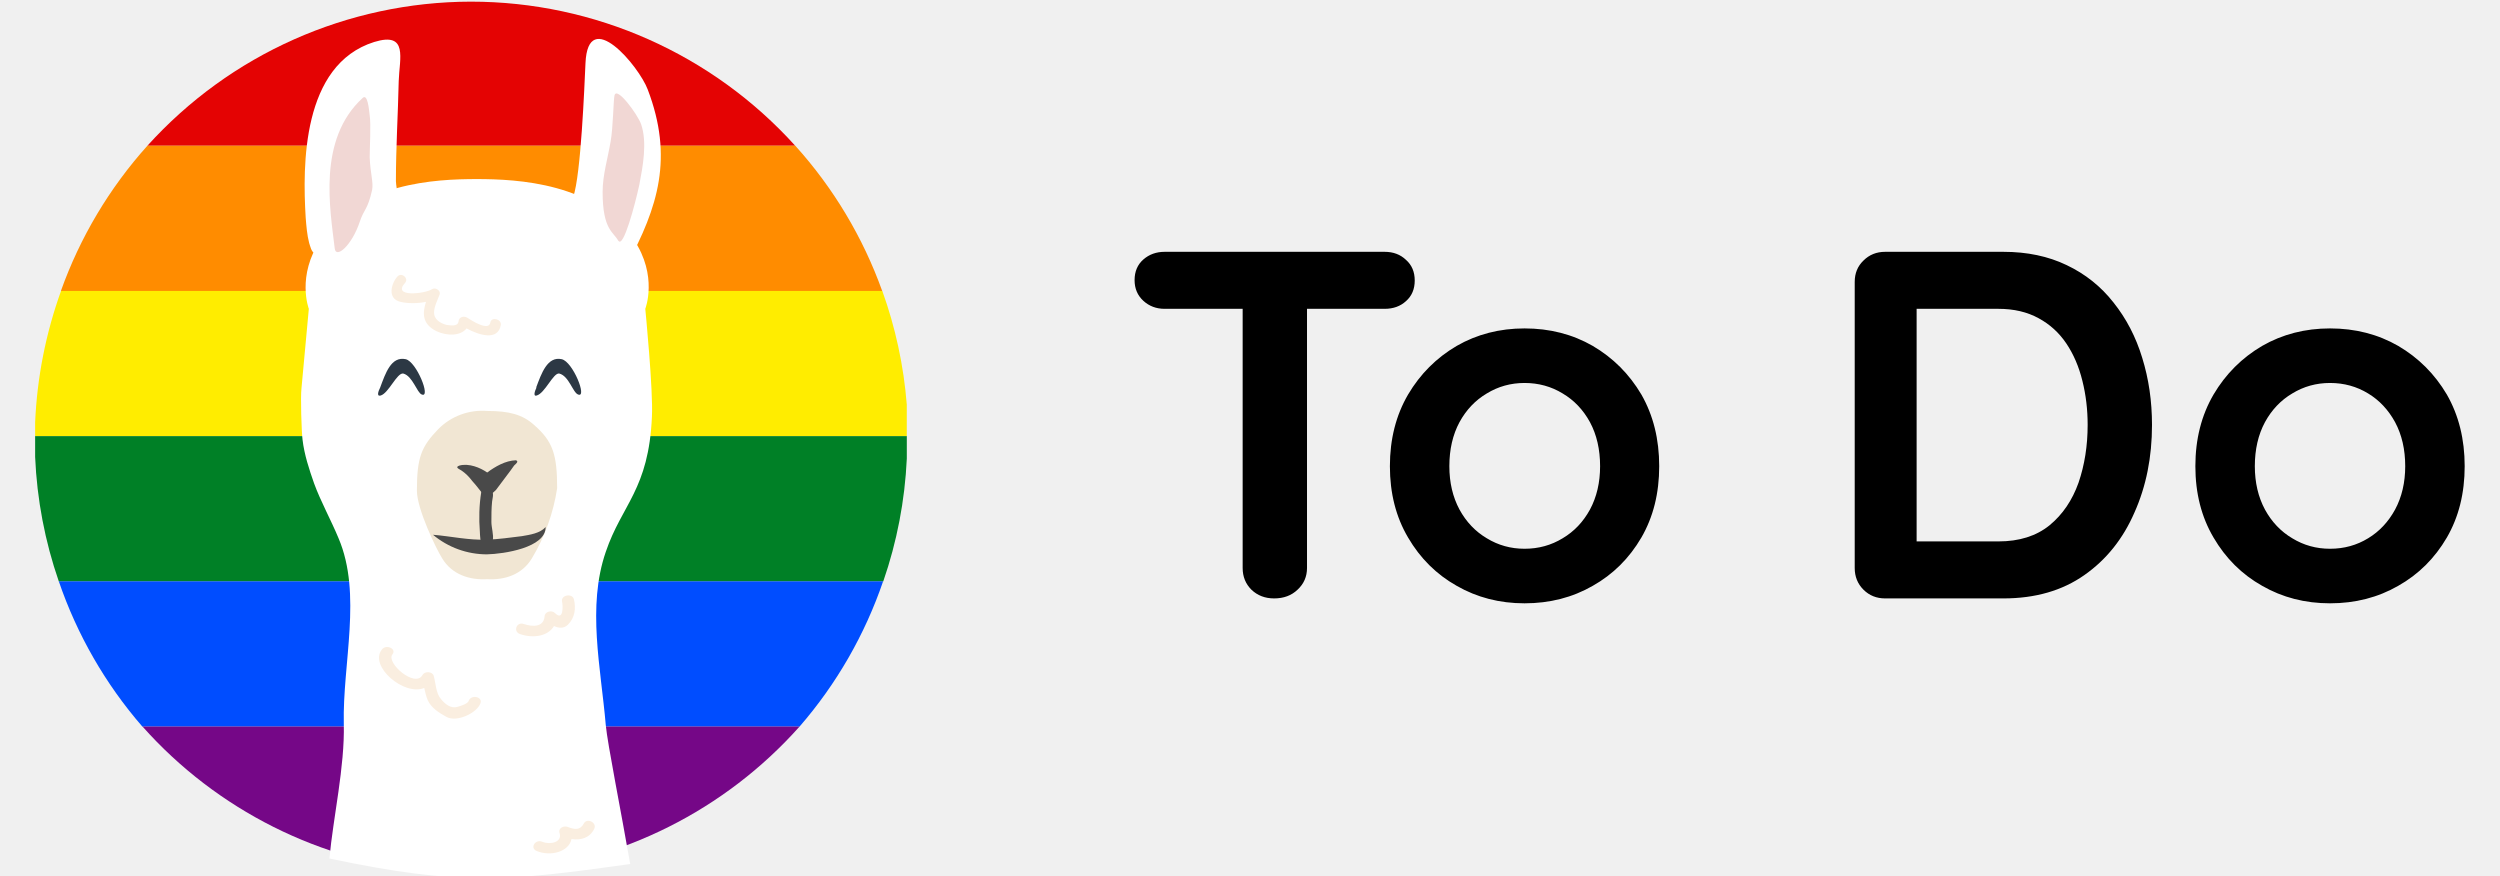
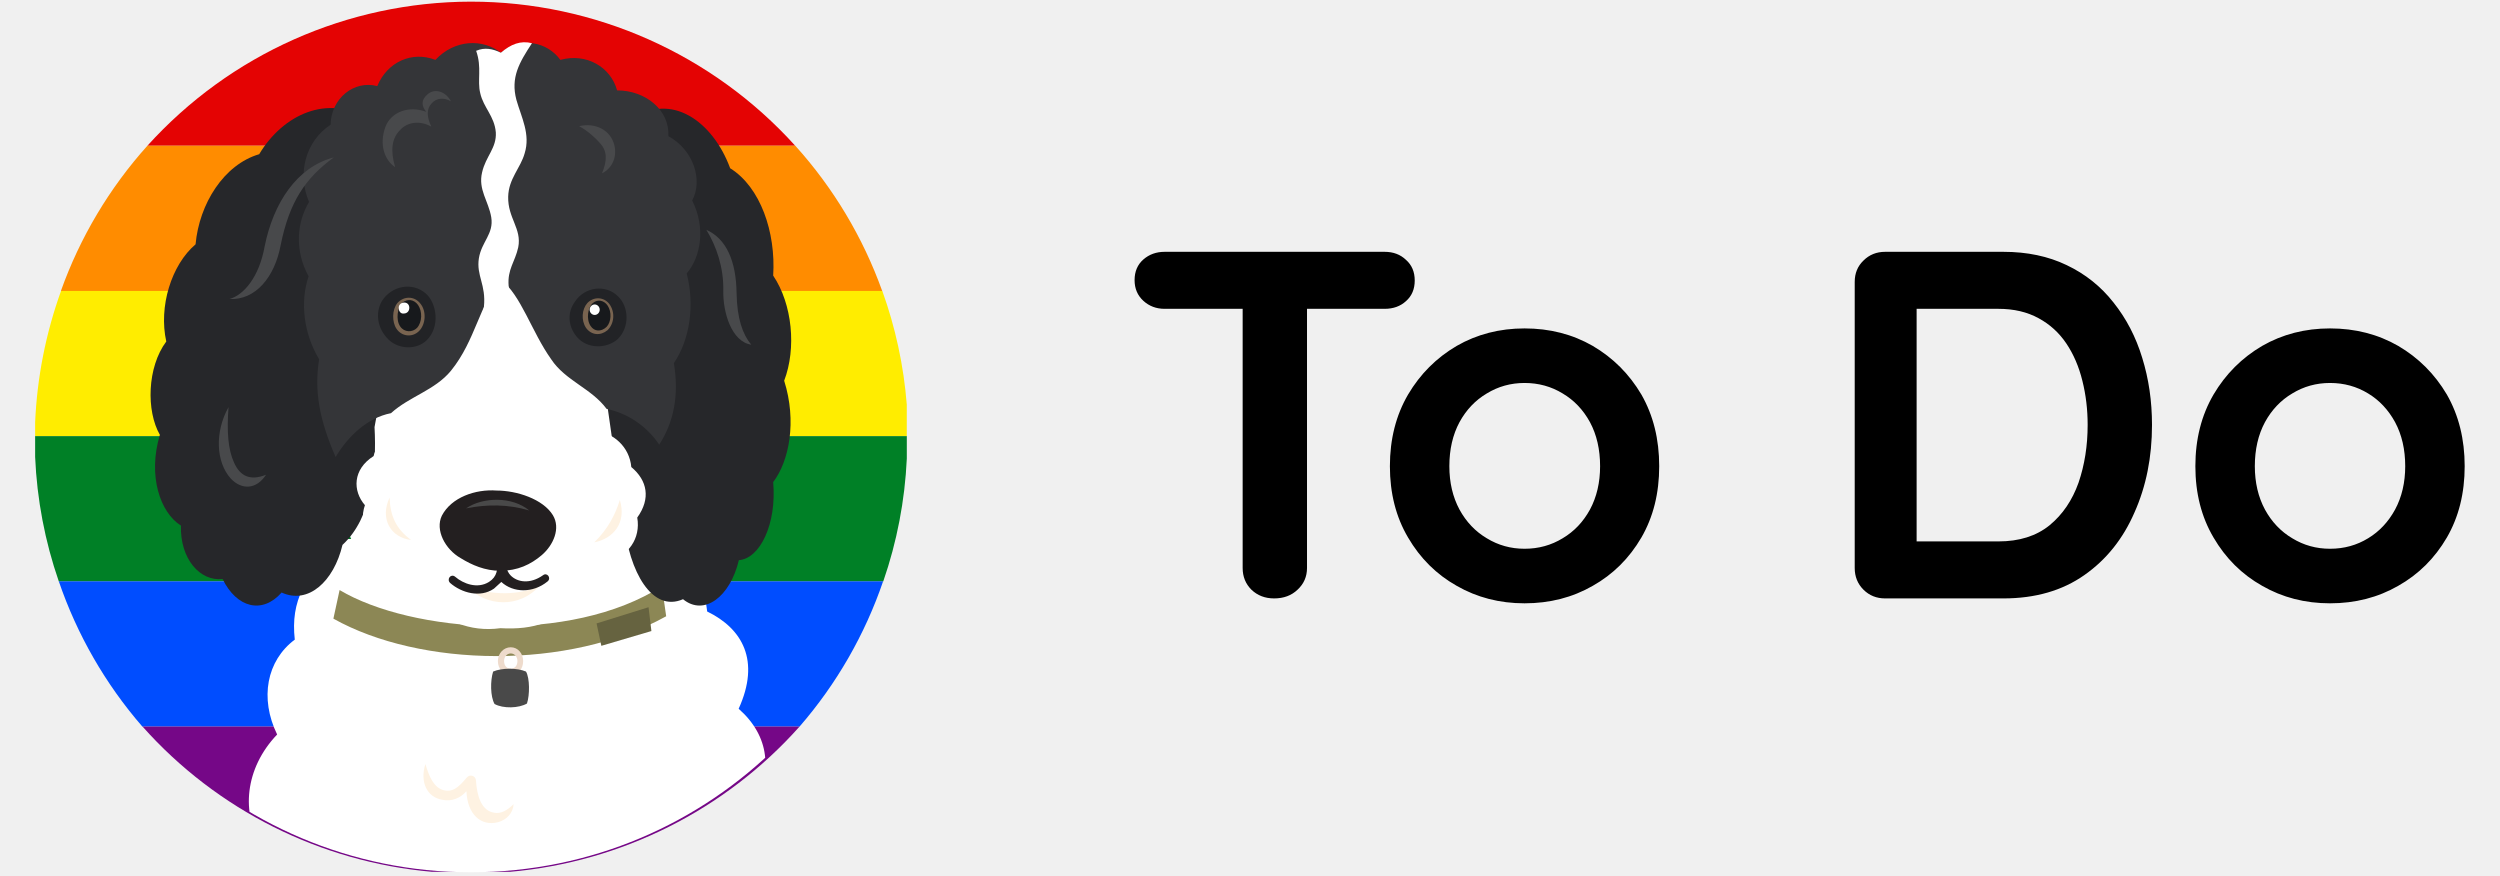
<svg xmlns="http://www.w3.org/2000/svg" role="img" viewBox="0 0 714.8 250.3" width="714.8" height="250.3" xml:space="preserve">
  <path style="fill:#e40303;fill-opacity:1;fill-rule:evenodd;stroke-width:.236" d="M134.645.47a124.97 125 0 0 0-92.509 41.206h185.235A124.97 125 0 0 0 134.645.471Z" />
  <path style="fill:#ff8c00;fill-opacity:1;fill-rule:evenodd;stroke-width:.236" d="M42.136 41.676A124.923 125 0 0 0 17.4 83.221h234.85a124.923 125 0 0 0-24.852-41.545Z" />
  <path style="fill:#ffed00;fill-opacity:1;fill-rule:evenodd;stroke-width:.236" d="M17.451 83.187a125 126 0 0 0-7.406 37.572v3.975h249.223v-9.04a125 125 0 0 0-7-32.507z" />
  <path style="fill:#008026;fill-opacity:1;fill-rule:evenodd;stroke-width:.236" d="M10.045 124.699v5.947a125.004 125 0 0 0 6.772 35.6h235.72a125.004 125 0 0 0 6.738-35.116v-6.43z" />
  <path style="fill:#004dff;fill-opacity:1;fill-rule:evenodd;stroke-width:.236" d="M16.817 166.212a125 125 0 0 0 23.899 41.545h187.883a125 125 0 0 0 23.896-41.545z" />
  <path style="fill:#750787;fill-opacity:1;fill-rule:evenodd;stroke-width:.236" d="M40.74 207.723a125.363 125 0 0 0 82.8 41.547h22.275a125.363 125 0 0 0 82.802-41.547z" />
-   <path fill="#fff" d="M173.2 157.8c4.6-13.6 12.3-17.8 13.2-38.7.4-7.4-1.9-30.8-1.9-30.8s3.7-9.4-3.3-19.8c-10.9-16.2-33.2-17.3-44.9-17.3-11.7 0-33.8 1-44.6 17.3-7 10.4-3.4 19.8-3.4 19.8L86.2 111c-.3 2.5 0 12.3.3 14.7.5 4.3 1.9 8.5 3.3 12.5 1.9 5.2 4.8 10.4 7 15.7 6.8 16 1.1 35.8 1.5 53.1.3 12.2-3.014 26.556-4.114 38.456 37.653 7.978 51.151 6.453 86 1.59-2.6-15-6.486-34.346-6.986-39.746-1.4-16.4-5.4-33.8 0-49.5" />
-   <path fill="#fff" d="M87.4 62.2c.2 2.5.4 5 1 7.3.3.8.6 2.6 1.6 2.9 1.1.3 3.3-1.1 4.2-1.7l4.7-3.6 3.1-2.2a25.9 25.9 0 0 0 5.6-6.7c.7-1 4.8-1.7 5.5-2.7.7-1 .1-2.4.1-3.7 0-9.7.6-19.2.8-28.6.2-6.5 2.8-14.2-7-11.2-20.7 6.5-20.5 35.3-19.6 50.2m91.7 13.6-.8-.7a27 27 0 0 1-3.3-2.7l-3.6-3.8-3.3-3.3-1.9-2.4-.7-1.4c-.3-.6-5.2-1.3-4.7-2 .8-1 2.7-2 3.1-3.2 2.2-6.3 3.2-31.7 3.5-38.2.7-16.6 15.3.8 17.8 7.5 7.4 19.4 3 33.6-6 50.2" />
-   <path fill="#f1e6d3" d="M159.3 139.6c0-9.6-1.2-13.4-6.6-18.1-3.3-3-7.2-4-13.4-4a17.7 17.7 0 0 0-14 5.2c-4.8 5-6.1 8-6.1 17.6 0 5.2 5.5 16.6 7.2 19.3 2.8 4.7 7.9 6.3 12.9 6 5 .3 10-1.3 12.8-6a55 55 0 0 0 7.2-20" />
-   <path fill="#f1d7d4" d="M95.7 71c-1.3-11.1-5-31.1 8-43 1.4-1.3 1.8 3.2 2 5 .4 2.4 0 9.5 0 12 .2 4.7 1.1 7.1.7 9.3-1.3 5.8-2.3 5.4-3.5 9-2.3 7-6.9 10.8-7.2 7.7m81.1-2.2c1.4 2.4 4.8-10.4 6-16 1-5.2 2.3-12.1.5-17.3-1-2.8-7-11-7.6-8.2-.3 1-.4 9.2-1.1 13.1-.8 4.8-2.3 9.6-2.3 14.5 0 11 3.2 11.4 4.5 14" />
-   <path fill="#faeee0" d="M134 200.4c-.2.8-2.4 1.5-3.2 1.7-2 .6-3.6-.9-4.7-2.2-1.5-1.7-1.5-4.6-2.1-6.7-.4-1.2-2.5-1.4-3.2-.2-2.1 3.8-10.5-3.5-8.6-5.9 1.3-1.6-1.8-3-3-1.4-3.8 4.7 6.3 13.4 12.1 11 .3 1.2.5 2.4 1 3.5 1 2.2 3.2 3.6 5.4 4.8 3 1.6 8.8-1.2 9.7-4 .6-1.8-2.7-2.5-3.4-.6m26.7-28.4c.3 1.3.4 5.7-2 3.3-1-1-3-.4-3 1-.3 3-3.3 3-6 2.1-2-.7-3.1 2.2-1 2.9 3.8 1.3 8 .6 9.7-2.3 1.3.6 2.8.8 4-.4 2-2 2.3-4.7 1.7-7.2-.4-1.9-3.8-1.3-3.4.6m6.2 63.5c-1 1.9-2.6 1.7-4.4 1-1.3-.6-3 .3-2.5 1.7.8 2.6-2.6 3.4-4.9 2.5-2-.9-3.7 1.7-1.7 2.6 4.1 1.7 9.3.2 10-3.4 2.7.4 5.2-.3 6.5-2.9.9-1.8-2.1-3.3-3-1.5M140.2 92.2c-.4 2.6-5.3-.5-6.5-1.3-1-.7-2.5-.3-2.6 1-.2 1.6-2.4 1.1-3.4 1-2-.5-3.6-1.7-3.6-3.5 0-1.7 1-3.6 1.6-5.2.4-1-1.1-2.2-2.2-1.5-2 1.3-11.5 2.4-7.7-1.8 1.2-1.3-1-3.2-2.2-1.8-1.7 1.9-3 6.3.9 7.2 2 .5 4.9.5 7.3 0-1 3.2-1.2 6.3 3 8.4 3 1.4 6.9 1.4 8.6-.8 3.5 1.9 9 3.7 9.8-1 .2-1.7-2.7-2.4-3-.7" />
-   <path fill="#494949" d="M123.8 152.9c5 .4 10.2 1.6 15.4 1.4 3.3-.1 6.7-.6 10-1 2.3-.4 5.2-.8 6.8-2.6.1 5.9-12 7.7-16.8 7.8a24 24 0 0 1-15.4-5.6" />
-   <path fill="#494949" d="M137.6 140.7c-.6 3.7-.7 7.6-.4 11.3.1 1-.1 3.4 1.2 3.9 1 .4 2.4-.4 2.5-1.4.3-1.6-.4-3.6-.4-5.3 0-1.9 0-3.8.2-5.8.1-1.1.8-2.7-.6-3.5-1-.6-2.3-.3-2.5.8" />
-   <path fill="#494949" d="M147.5 131.6c-3 .1-5.9 1.8-8.2 3.5-2-1.4-5.2-2.7-7.9-2-1.5.5-.1 1 .5 1.4 1.2.8 2.2 1.8 3.1 3 1.4 1.5 2.6 3.3 4 4.8 1-.7 2-1.4 2.8-2.2l4.2-5.6 1-1.4c.4-.4 1.5-1.2.5-1.5" />
-   <path fill="#2c3844" d="M108.7 110.8c1.5-4 3.1-9 7.3-8.1 3.1.7 7.3 11.2 4.6 10.1-1.4-.5-2.6-5.3-5.3-6-1.8-.3-4.2 5.7-6.5 6.3-1.2.3-.6-1.3-.1-2.3m44.6 0c1.5-4 3.2-9 7.3-8.1 3.2.7 7.4 11.2 4.7 10.1-1.5-.5-2.6-5.3-5.4-6-1.7-.3-4.1 5.7-6.5 6.3-1 .3-.5-1.3 0-2.3" />
+   <g transform="translate(10.15 0.40) scale(0.97266)">
+     <defs>
+       <clipPath id="todo-logo-pride-clip">
+         <circle cx="128" cy="128" r="128" />
+       </clipPath>
+     </defs>
+     <g clip-path="url(#todo-logo-pride-clip)">
+       <g transform="translate(23.80 -1.31) scale(1.4015)">
+         <path fill="#fff" d="M47 113.7c-7.5 7.9-10.5 12.9-9.6 21.1-5.9 4.4-7.4 12.3-3.7 19.9-6.8 7.1-7.6 16.6-3.2 23.3-4.5 5.4-5 12.1-2 17.1-1.1 2.5-2 6-1.8 9.4H134c1.8-6.1.8-9.6-2.5-14.3 6.4-6.8 7-13.6 1.7-20.4 4.6-7.1 3.8-14.8-2.7-20.5 4.6-10.1.8-16.8-6.6-20.4-1-9.5-6.1-12.3-13.5-15.2Z" />
+         <path fill="#fef2e2" d="M64.8 160.9c-1.2 3.7.3 7 3.6 7.5 1.8.4 3.7-.3 5-1.8.2 4.8 3 7.4 6.6 6.5 1.9-.5 3.2-2 3.3-3.8-1.3 1.3-2.7 2.1-4.1 1.8-2.6-.4-3.6-3.4-3.8-6.8-.1-1-1.3-1.3-1.9-.6-1.9 2.3-3.1 3.1-4.8 2.7-2.1-.5-3.1-2.8-3.9-5.5M111.3 182.9c2.3-.7 4.4.5 4.8 2.7.6 2.5-1.3 4.6-4.1 4.8 1.5-1.4 2.5-2.8 2.1-4.2-.3-1.3-1.3-2.3-2.8-3.3" />
+         <path fill="#8c8755" d="M46.8 124.4c15.1 9 48.5 11.5 67.6-.8l.9 6.3c-20.5 11.4-51.6 10.7-69.8.5Z" />
+         <path fill="#666340" d="m100.7 131.4 10.9-3.4.6 5-10.5 3.1Z" />
+         <path fill="#eedbcc" d="M82.7 136.4c-1.5 0-2.7 1.3-2.7 2.9 0 1.7 1.2 2.9 2.7 2.9s2.6-1.2 2.6-2.9c0-1.6-1.1-2.9-2.6-2.9Zm0 1.3c.8 0 1.4.7 1.4 1.6 0 1-.6 1.6-1.4 1.6s-1.4-.6-1.4-1.6c0-.9.6-1.6 1.4-1.6Z" />
+         <path fill="#494949" d="M79 141.5c1.8-.8 5.1-.8 6.9 0 .8 1.4.8 4.9.2 6.7-1.7 1-5 1.1-6.8.1-.9-1.6-.9-4.9-.3-6.8Z" />
+         <g transform="translate(2 0) scale(.96 1)">
+           <path fill="#fff" d="M44.5 61.2C45 33 59.8 17.1 81.8 16.7c24.5-.7 37.7 18.8 38.9 43.5.7 12.8.4 24-1.7 33.5 1.9 4.7-.1 9.7-3.8 12.6.7 5.2-2.7 10-6.7 11.2-1 4.8-5.2 8-10 8.5-4 5.1-9.3 6.8-16.7 6.4-6.7.9-12.8-1.7-15.7-5.7-5.1-.2-9.4-3.2-10.7-7.7-4.9-1.7-7.3-5.7-7.3-10.3-4.6-3.4-6.3-8.5-4.7-13.1-2.6-10.4-2.2-23.7.1-34.4Z" />
+           <path transform="translate(0 -9) scale(1 1.35)" fill="#26272a" d="M52.8 25.7c-8.6-4-18.5-.8-23.7 5.4-7.7 1.6-13.1 7.7-13.9 14-5.3 3.2-8.1 9.7-6.4 15.1-4.2 4-4.4 10.8-1.4 14.5-2.7 6.4.1 12.1 4.6 14.1-.2 5.2 4.2 8.7 9.1 8.3 3.1 4.5 8.7 5.5 12.9 2.1 5.8 1.9 11.4-1.7 13.3-7.4 6.4-4.2 7.5-11.8 7-18.3l9.5-36.8Z" />
+           <path transform="translate(0 -14.77588) scale(1 1.574743)" fill="#26272a" d="M110.6 25.7c8.4-3.7 17.6.2 21.4 6.5 6.6 2.5 10 8.5 9.4 14.3 4.2 3.8 5.1 9.7 2.4 14 2.8 5.4 1.1 10.7-2.4 13.5.8 5.6-2.9 10.2-7.5 10.4-1.9 4.9-7.6 7.5-12.2 5.2-6.7 1.8-11.8-3.6-12.9-10.3l-9.5-40.5Z" />
+           <path fill="#343538" d="M44.7 26.8c.1-5.5 5.1-9.4 10.2-8.1 2.2-5.1 7.6-7.4 12.7-5.5 4.2-4.3 10.3-4.5 14.3-1.5 4.6-3.5 10.2-2.2 13 1.5 5.7-1.5 11 1.5 12.4 6.4 6.2 0 11.5 4.1 11.2 9.6 5.5 2.9 7.6 9.2 5.2 13.5 3 5.7 1.9 11.8-1.2 15.3 1.8 6.6.7 13.9-2.8 18.8 1.2 6.9-.1 12.5-3.2 17.1-2.8-4-7-6.6-11.5-7.5-3.3-4.3-9-5.9-12.1-10.4-4.3-5.8-6.6-13.5-11-16.7-4.7 5.1-5.5 12.7-10.9 19.1-3.5 4.1-9.1 5.4-13.1 8.9-5.3 1-9.5 5-12.1 9.2-3.6-7.9-4.7-14-3.6-20.5-3.4-5.4-4.2-12.1-2.3-17.4-3.1-5.4-2.6-11.3.1-15.6-2.7-6-.7-12.8 4.7-16.2Z" />
+           <path fill="#fff" d="M76.5 11.3c1.9-.8 3.7-.4 5.4.4 2.2-1.8 4.3-2.6 6.8-2-2.8 4.1-4.7 7.2-3.4 11.9 1.1 3.7 3.1 7.2 1.8 11.2-.9 3.1-3.5 5.3-3.6 9.1-.1 4.5 3 6.7 2.2 10.6-.7 3.1-2.4 4.6-2.1 8.1 1 8.3 7.7 15.6 9.1 20.8l-24.4 2.4c3.1-7 9-11.2 9.9-18.8.5-4.7-1.7-6.5-1.1-10.2.6-3.5 3.3-5.1 2.7-8.6-.6-3.4-2.9-5.8-2-9.4.8-3.4 3.2-5.1 3-8.4-.3-3.4-2.7-5.2-3.4-8.2-.7-2.7.4-5.4-.9-8.9Z" />
+           <path transform="translate(0 -9) scale(1 1.35)" fill="#48494b" d="M45.4 31.6c-8.1 1.5-13.2 7.1-15.1 13.8-1.2 4.8-4.6 7.6-7.7 8.2 5.7.2 9.9-3.4 11.2-8.4 1.9-6.7 5.4-10.4 11.6-13.6M22.4 70.4c-3 3.8-2.8 8.5.5 11.1 2.4 1.8 5.6 1.7 7.7-.6-3.5 1-5.7.2-7-1.9-1.3-2-1.6-4.8-1.2-8.6" />
+           <path transform="translate(0 -14.77588) scale(1 1.574743)" fill="#48494b" d="M126.8 40.4c4.4 1.2 6.5 4.2 6.6 8.4.1 3.4 1.3 5.5 3.2 6.9-4.3-.4-6.2-4.3-6.1-7.2.1-3.1-1.5-5.9-3.7-8.1" />
+           <path fill="#48494b" d="M65.6 24.1c-3.9-1.4-7.7.1-8.9 3.1-1.5 3.9-.1 7.1 2.1 8.5-1.1-3.6-.7-6.1 1.1-7.8 1.5-1.6 4.2-2.1 6.8-.7-1-2.1-1.1-3.7.1-4.9 1.1-1.2 2.8-1.2 4.2-.4-1.2-2.2-3.7-2.8-5.2-1.4-1.3 1.1-1.3 2.3-.2 3.6M99 27.1c3.7-.8 6.9.9 7.7 4 .6 2.4-.4 4.8-2.7 5.9 1.2-2.8 1.1-4.7-.4-6.3-1.1-1.2-2.7-2.6-4.6-3.6" />
+           <path fill="#222326" d="M55.9 63.8c2.1-3.2 6.6-4.1 9.6-1.6 2.4 2 3.2 7 .2 9.8-2.1 2-6 2-8.3-.1-2.5-2.3-3-5.6-1.5-8.1M98.1 63.9c2.1-3.1 6.7-3.7 9.4-1.1 2.4 2.2 2.6 6.5-.1 9-2.4 2-6.6 2.1-8.9-.5-2-2.3-2.1-5.2-.4-7.4" />
+           <path fill="#796450" d="M59.3 64.2c1.4-1.5 3.7-1.5 5 .1 1.4 1.6 1.2 4.4-.3 5.8-1.5 1.4-3.8 1.1-4.9-.5-1-1.4-1-4 .2-5.4M100.8 64.2c1.4-1.4 3.6-1.3 4.8.2 1.3 1.7 1.1 4.1-.4 5.5-1.5 1.2-3.5 1.1-4.7-.5-1.1-1.6-.9-3.9.3-5.2" />
+           <path fill="#17191c" d="M60.4 64.1c1.1-.8 2.5-.7 3.4.5 1 1.4.9 3.6-.2 4.8-1 1-2.8 1-3.7-.3-1-1.4-.6-4 .5-5M102 64.2c1.1-.9 2.5-.5 3.2.5 1 1.4.8 3.5-.2 4.5-1.2 1.1-2.7 1-3.5-.2-1-1.4-.6-3.9.5-4.8" />
+           <path fill="#fff" d="M60.8 64.1c-.8 0-1.3.6-1.2 1.2 0 .7.5 1.2 1.1 1.1.7 0 1.2-.5 1.2-1.2 0-.6-.4-1.1-1.1-1.1M102.4 64.5c-.6 0-1.1.5-1.1 1.1s.5 1.1 1.1 1.1 1.1-.5 1.1-1.1-.5-1.1-1.1-1.1" />
+           <path fill="#fff" d="M78.6 78.2c-5.1 5.2-12.1 6.9-17.2 12.6-3.4.5-6.6 2.5-7.3 5.5-4.6 2.8-4.6 7.3-1.9 10.3-1.5 4.1.9 8.9 4.8 10.1.4 4.2 4.7 6.9 9.1 6.4 3.1 4.6 8.7 6.5 14.2 5.2 6 1.9 11.3.6 14.7-3.3 5 .3 9.4-2.6 10.4-6.7 4.3-1 7.1-4.7 6.3-9.1 3-4 2.2-7.8-1.3-10.6-.4-4.3-4-7.2-7.8-7.6-5.5-5.3-11.7-7.2-16.7-13.3-2.1-2.3-4.8-2.1-7.3.5Z" />
+           <path fill="#fef2e2" d="M57.6 105c-2.2 4.4.2 8.4 4.7 8.9-3.3-2.3-4.6-5.1-4.7-8.9M107.9 105.5c1.5 4.8-1.4 8.1-5.6 8.9 3-2.8 4.6-5.8 5.6-8.9M74.4 123.6c4 1.5 10.6 2.4 16-.1-4.4 4.7-11.6 4.5-16 .1" />
+           <g transform="translate(-12.3 -11.2) scale(1.15 1.1)">
+             <path fill="#231f20" d="M81.1 104.3c-4-.3-8.6 1.3-10.4 4.8-1.3 2.7.6 6.4 3.6 8.1 2.1 1.3 4.6 2.4 7.5 2.4 3.3 0 5.8-1.2 7.9-3 2.2-1.9 3.6-5.1 2.1-7.6-1.9-3.1-6.9-4.7-10.7-4.7Z" />
+             <path fill="#494949" d="M75.3 107.7c3.2-2.2 8.8-2.3 12 .4-4-1.2-8-1.2-12-.4Z" />
+           </g>
+           <path fill="#231f20" d="M81 118.1c.3 1.9.1 3.5-1.7 4.6-2.5 1.5-5.6.4-7.4-1.1-.9-.7-1.9.5-1.1 1.3 2.5 2.1 6.6 3.2 9.6 1.2l1.6-1.4c2.6 2.3 6.9 2.4 10.1-.1.9-.7-.1-2-1-1.3-2.8 1.9-5.6 1.5-7.1 0-.9-.9-1.1-2.4-1.3-3.3-.1-1-1.8-.9-1.7.1Z" />
+         </g>
+       </g>
+     </g>
+   </g>
  <g fill="currentColor">
    <path d="M364.3 171.1Q360.4 171.1 357.8 168.6Q355.3 166.1 355.3 162.4V80.3H373.7V162.4Q373.7 166.1 371 168.6Q368.4 171.1 364.3 171.1ZM333 88.3Q329.4 88.3 326.9 86Q324.4 83.7 324.4 80.1Q324.4 76.4 326.9 74.2Q329.4 72 333 72H395.9Q399.6 72 402 74.3Q404.5 76.5 404.5 80.2Q404.5 83.9 402 86.1Q399.6 88.3 395.9 88.3ZM474.4 133.3Q474.4 144.9 469.3 153.7Q464.1 162.6 455.4 167.5Q446.7 172.5 435.9 172.5Q425.2 172.5 416.5 167.5Q407.8 162.6 402.6 153.7Q397.4 144.9 397.4 133.3Q397.4 121.7 402.6 112.8Q407.8 104 416.5 98.9Q425.2 93.9 435.9 93.9Q446.7 93.9 455.4 98.9Q464.1 104 469.3 112.8Q474.4 121.7 474.4 133.3ZM457.5 133.3Q457.5 126.1 454.6 120.7Q451.7 115.4 446.8 112.5Q441.9 109.5 435.9 109.5Q430 109.5 425.1 112.5Q420.2 115.4 417.3 120.7Q414.4 126.1 414.4 133.3Q414.4 140.3 417.3 145.7Q420.2 151 425.1 153.9Q430 156.9 435.9 156.9Q441.9 156.9 446.8 153.9Q451.7 151 454.6 145.7Q457.5 140.3 457.5 133.3ZM572.8 72Q583 72 590.9 75.8Q598.9 79.6 604.3 86.5Q609.8 93.4 612.5 102.3Q615.3 111.3 615.3 121.5Q615.3 135.3 610.3 146.5Q605.4 157.8 596 164.4Q586.5 171.1 572.8 171.1H539Q535.3 171.1 532.8 168.6Q530.3 166.1 530.3 162.4V80.6Q530.3 76.9 532.8 74.5Q535.3 72 539 72ZM571.4 154.8Q580.3 154.8 586 150.2Q591.6 145.6 594.3 138Q596.9 130.4 596.9 121.5Q596.9 114.9 595.4 108.9Q593.9 102.8 590.8 98.2Q587.7 93.6 582.9 91Q578 88.3 571.4 88.3H546.6L548 87V156.3L547.2 154.8ZM704.7 133.3Q704.7 144.9 699.6 153.7Q694.4 162.6 685.7 167.5Q677 172.5 666.2 172.5Q655.5 172.5 646.8 167.5Q638.1 162.6 632.9 153.7Q627.7 144.9 627.7 133.3Q627.7 121.7 632.9 112.8Q638.1 104 646.8 98.9Q655.5 93.9 666.2 93.9Q677 93.9 685.7 98.9Q694.4 104 699.6 112.8Q704.7 121.7 704.7 133.3ZM687.7 133.3Q687.7 126.1 684.8 120.7Q681.9 115.4 677.1 112.5Q672.2 109.5 666.2 109.5Q660.3 109.5 655.4 112.5Q650.5 115.4 647.6 120.7Q644.7 126.1 644.7 133.3Q644.7 140.3 647.6 145.7Q650.5 151 655.4 153.9Q660.3 156.9 666.2 156.9Q672.2 156.9 677.1 153.9Q681.9 151 684.8 145.7Q687.7 140.3 687.7 133.3Z" />
  </g>
</svg>
